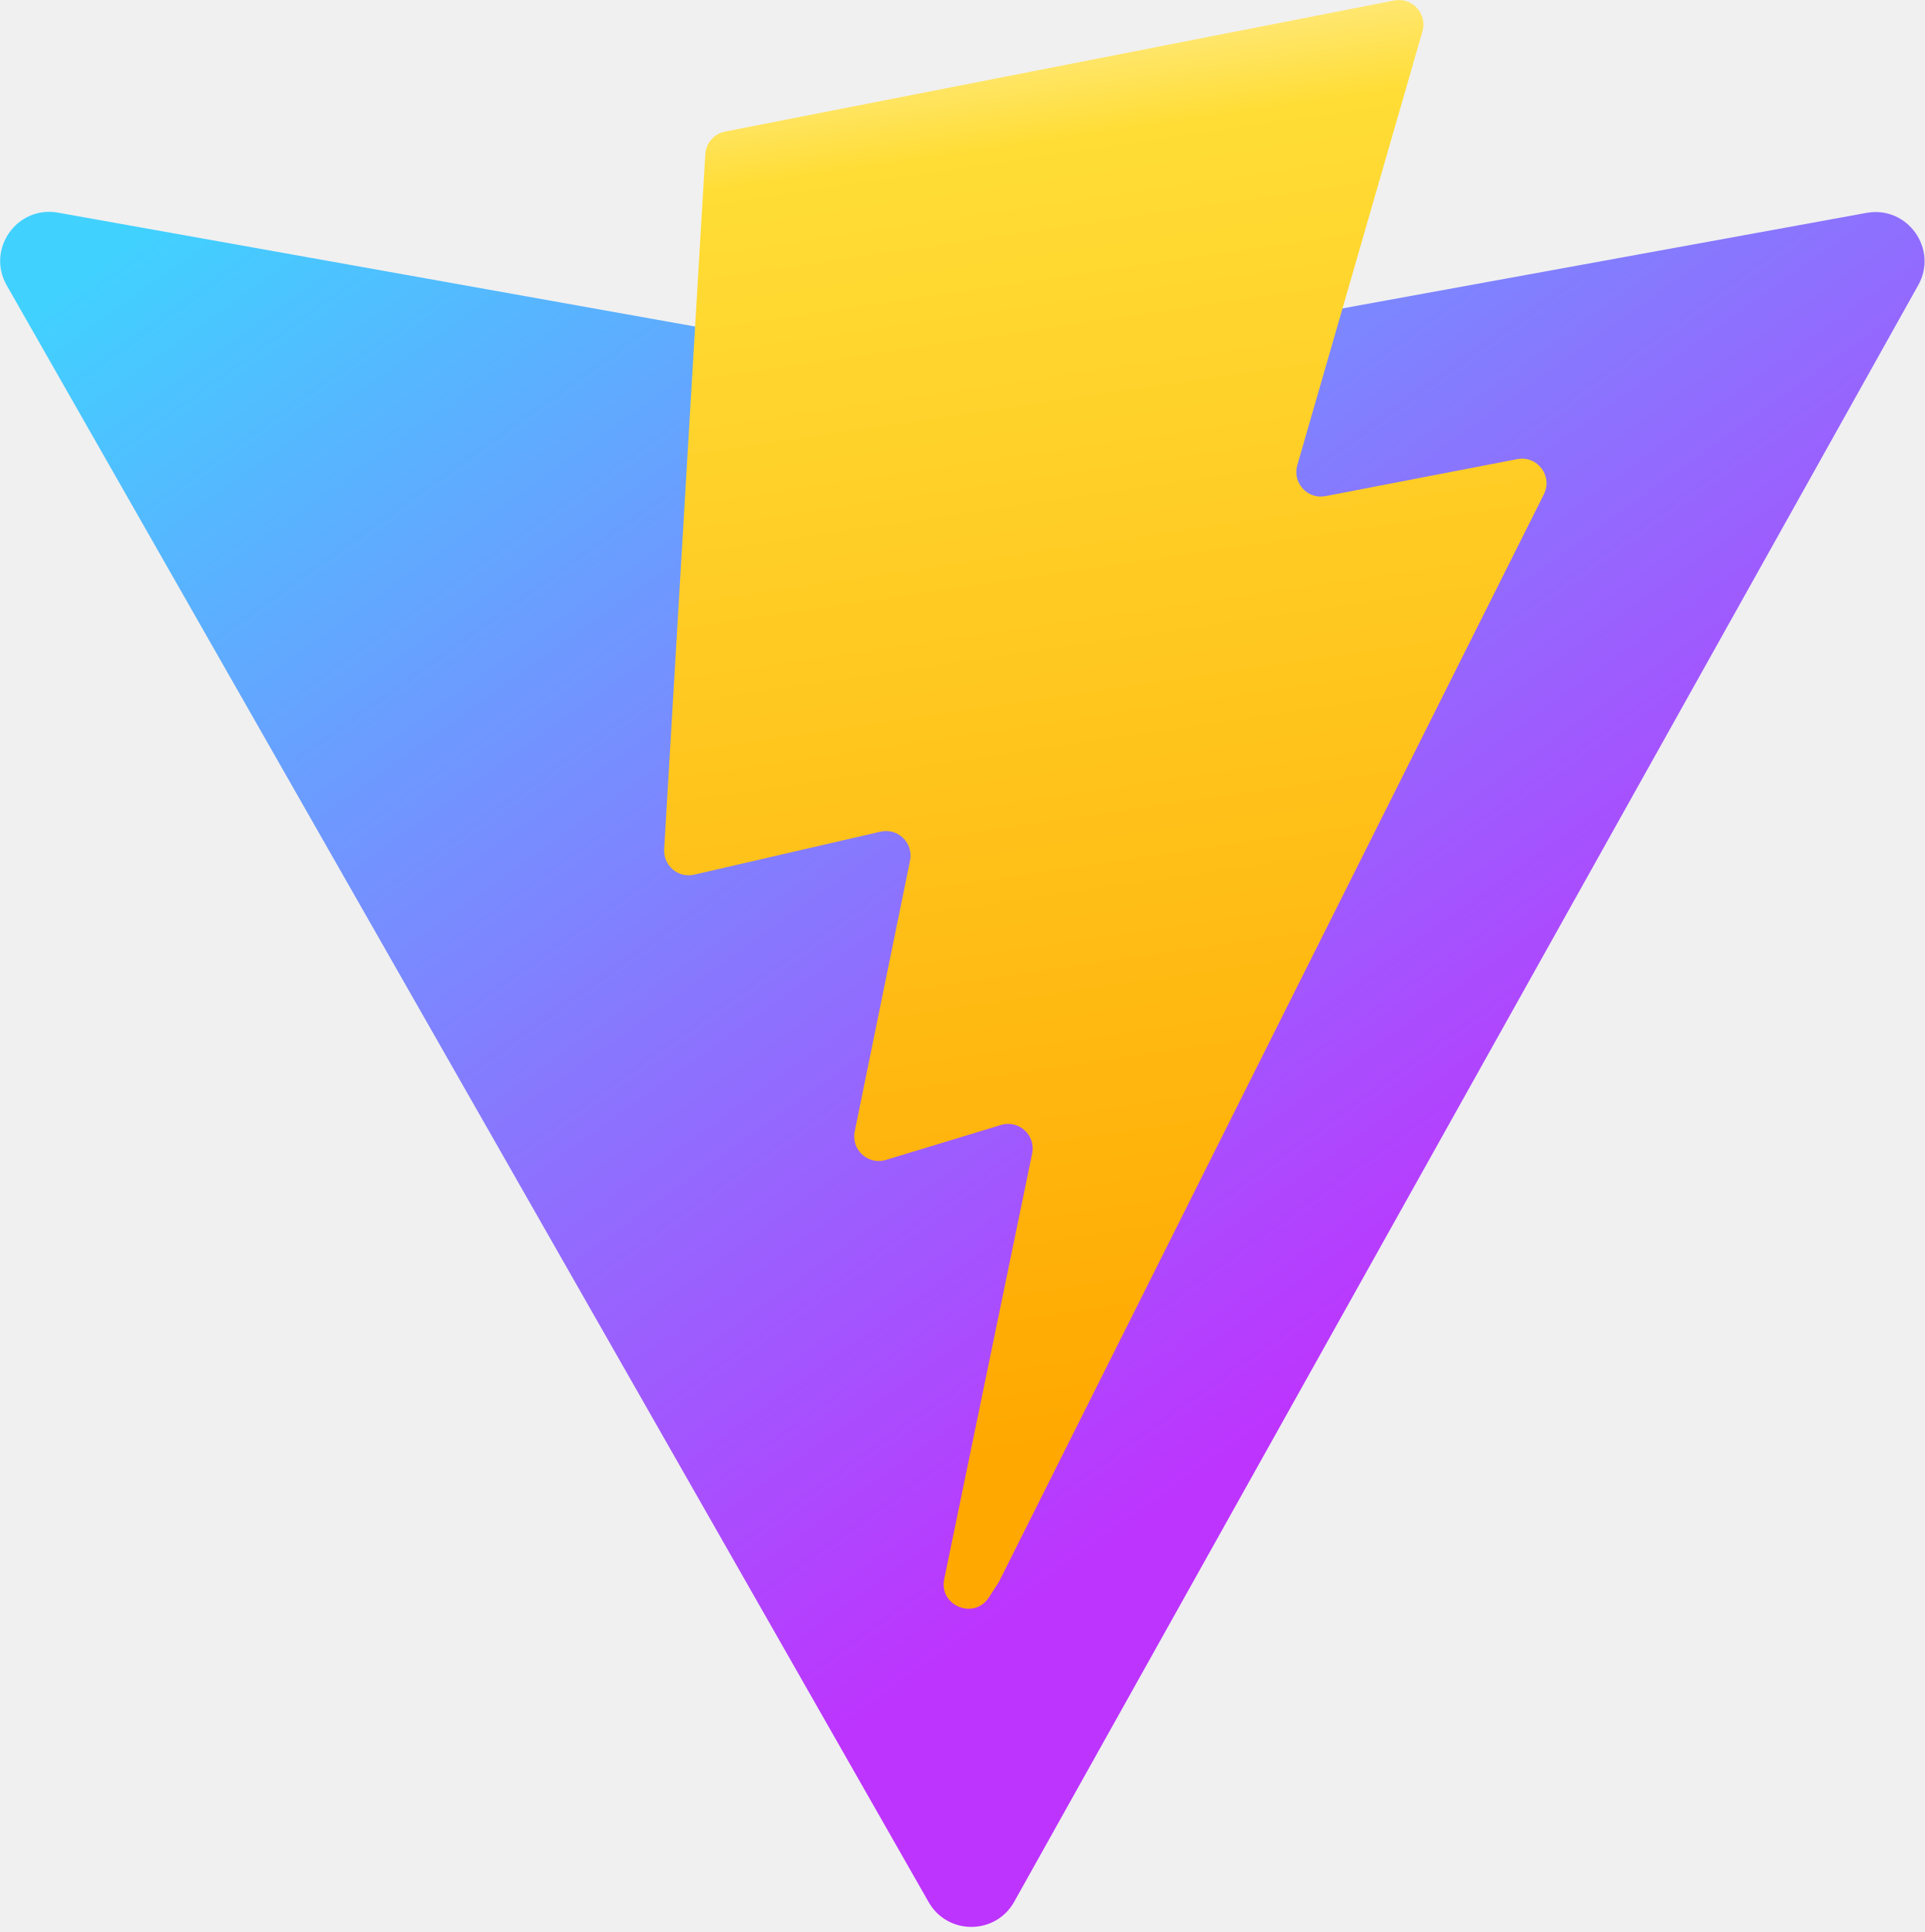
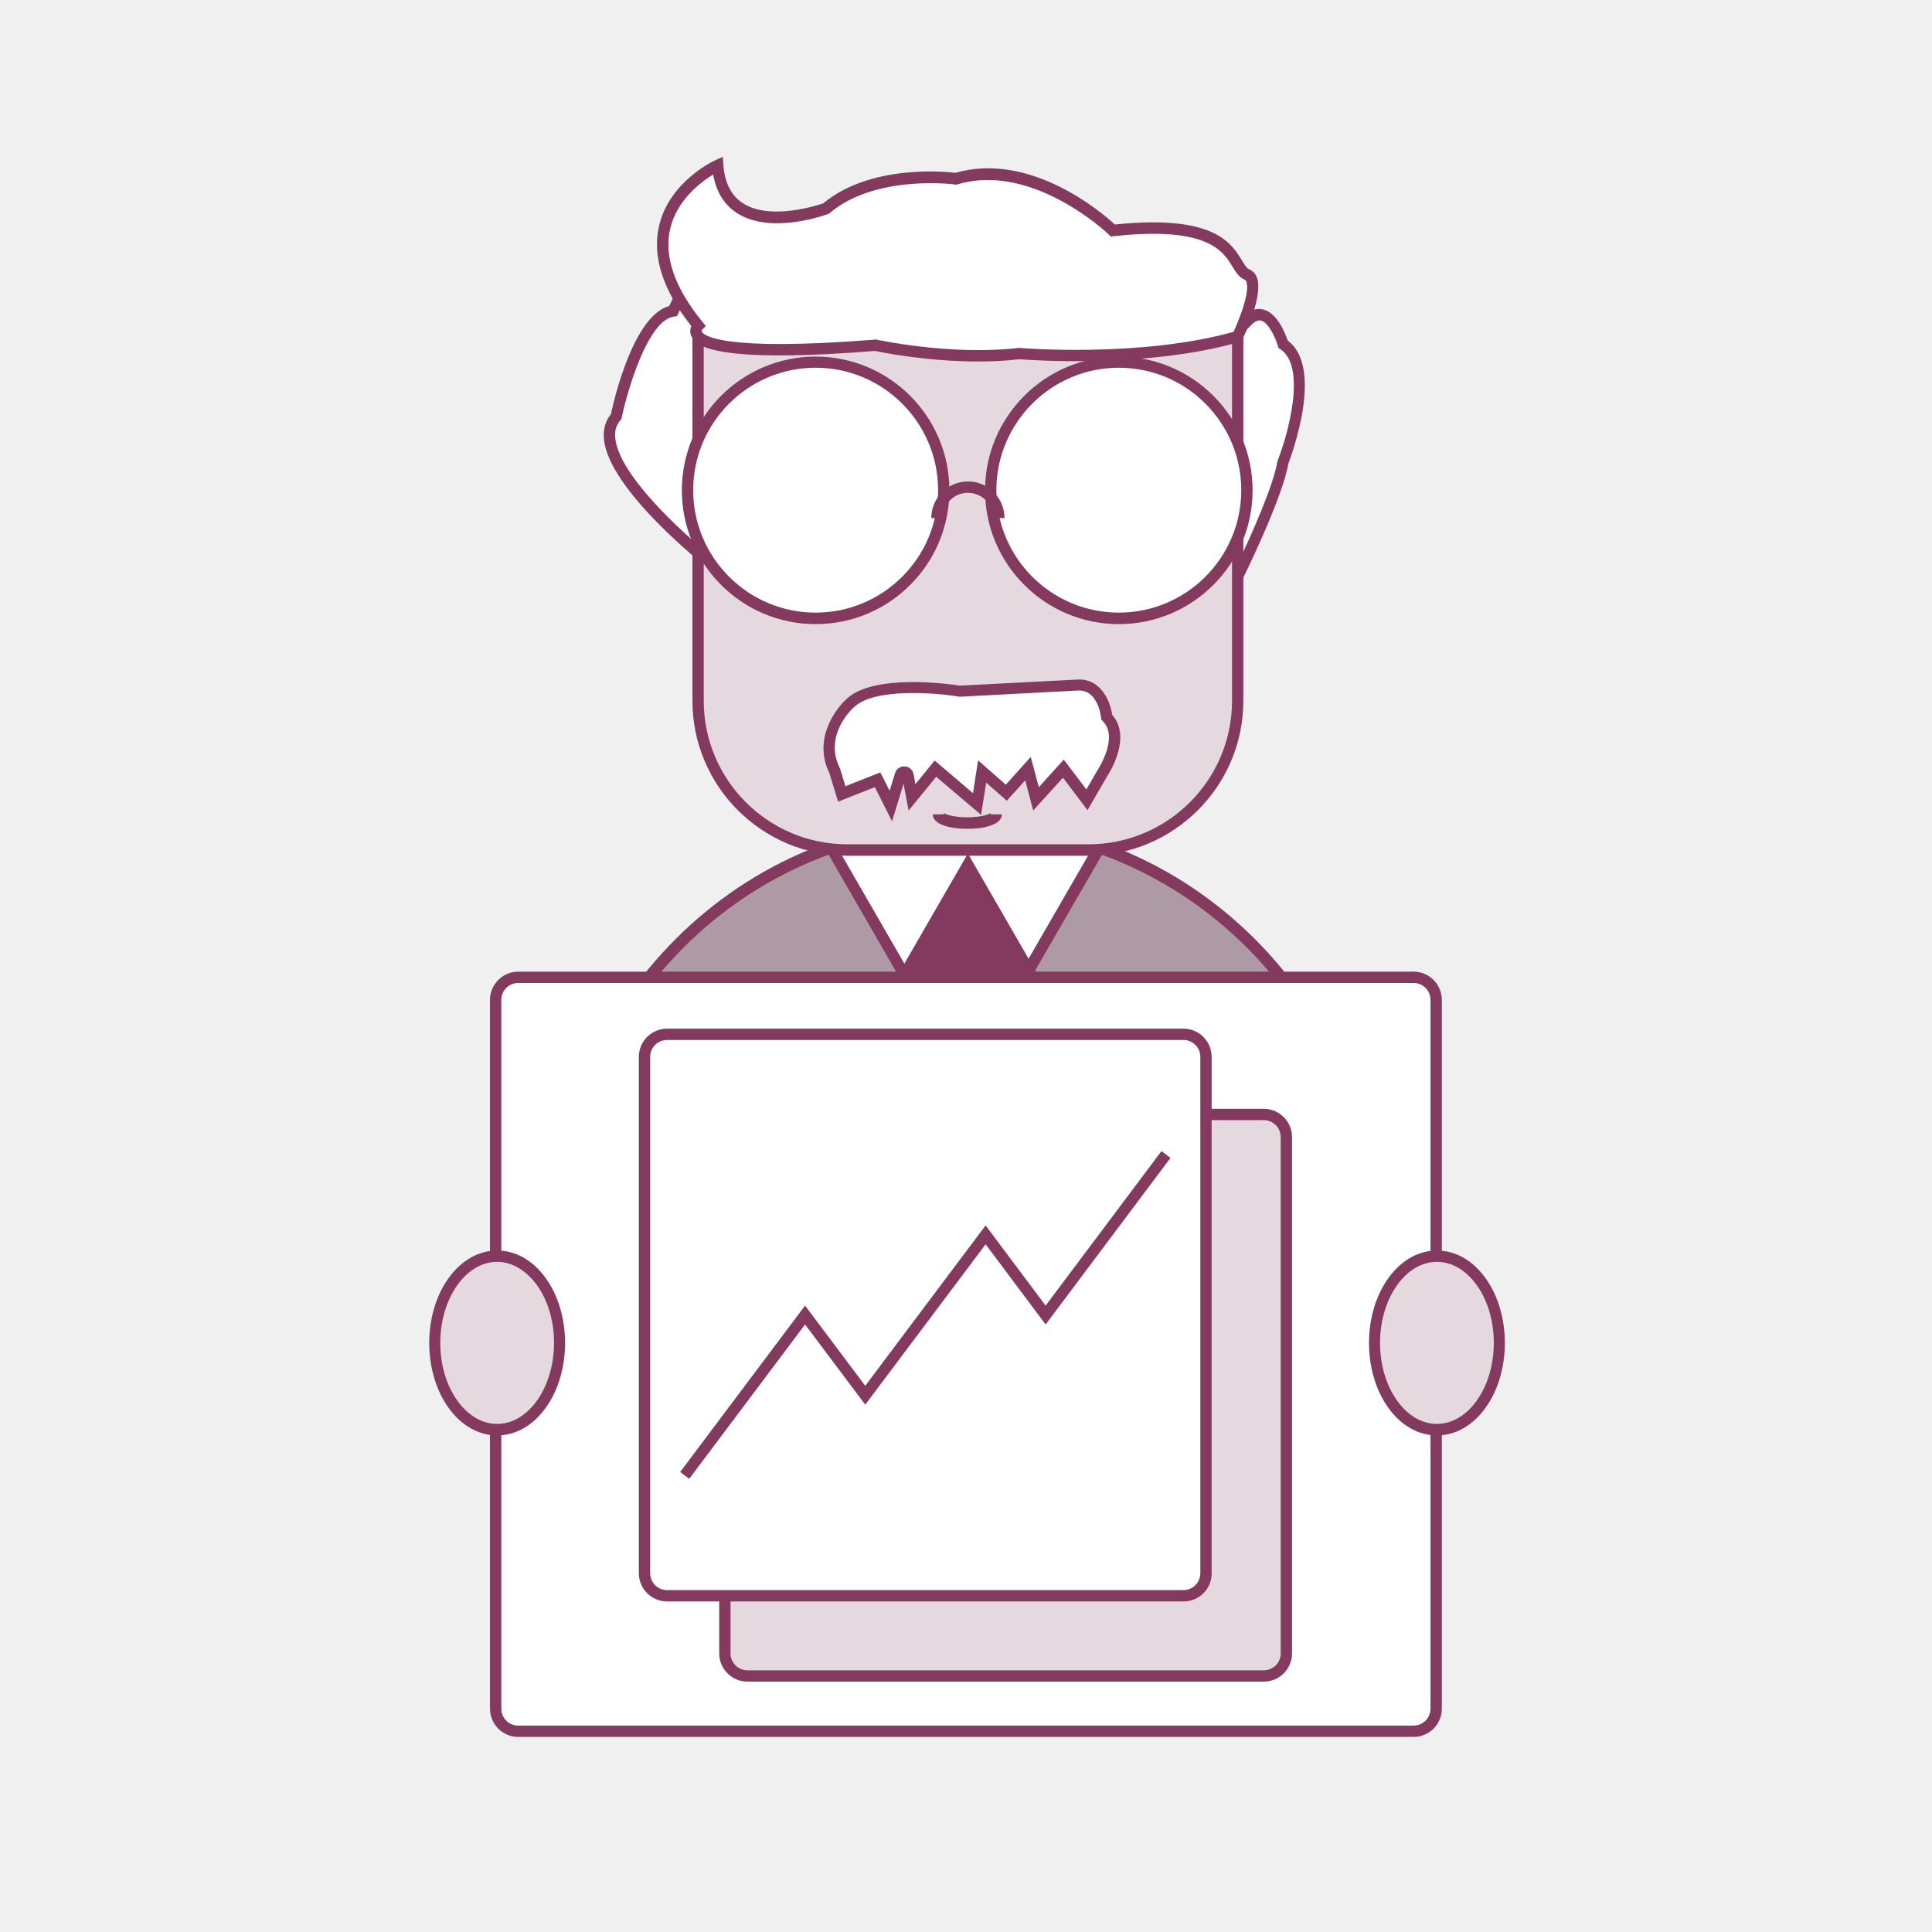
- <svg xmlns="http://www.w3.org/2000/svg" aria-hidden="true" role="img" class="iconify iconify--logos" width="31.88" height="32" preserveAspectRatio="xMidYMid meet" viewBox="0 0 256 257">
-   <defs>
-     <linearGradient id="IconifyId1813088fe1fbc01fb466" x1="-.828%" x2="57.636%" y1="7.652%" y2="78.411%">
-       <stop offset="0%" stop-color="#41D1FF" />
-       <stop offset="100%" stop-color="#BD34FE" />
-     </linearGradient>
-     <linearGradient id="IconifyId1813088fe1fbc01fb467" x1="43.376%" x2="50.316%" y1="2.242%" y2="89.03%">
-       <stop offset="0%" stop-color="#FFEA83" />
-       <stop offset="8.333%" stop-color="#FFDD35" />
-       <stop offset="100%" stop-color="#FFA800" />
-     </linearGradient>
-   </defs>
-   <path fill="url(#IconifyId1813088fe1fbc01fb466)" d="M255.153 37.938L134.897 252.976c-2.483 4.44-8.862 4.466-11.382.048L.875 37.958c-2.746-4.814 1.371-10.646 6.827-9.67l120.385 21.517a6.537 6.537 0 0 0 2.322-.004l117.867-21.483c5.438-.991 9.574 4.796 6.877 9.62Z" />
-   <path fill="url(#IconifyId1813088fe1fbc01fb467)" d="M185.432.063L96.44 17.501a3.268 3.268 0 0 0-2.634 3.014l-5.474 92.456a3.268 3.268 0 0 0 3.997 3.378l24.777-5.718c2.318-.535 4.413 1.507 3.936 3.838l-7.361 36.047c-.495 2.426 1.782 4.5 4.151 3.78l15.304-4.649c2.372-.72 4.652 1.36 4.15 3.788l-11.698 56.621c-.732 3.542 3.979 5.473 5.943 2.437l1.313-2.028l72.516-144.72c1.215-2.423-.88-5.186-3.54-4.672l-25.505 4.922c-2.396.462-4.435-1.77-3.759-4.114l16.646-57.705c.677-2.35-1.37-4.583-3.769-4.113Z" />
+ <svg xmlns="http://www.w3.org/2000/svg" width="800px" height="800px" viewBox="0 0 1024 1024" class="icon" version="1.1">
+   <path d="M655.1 307.6s21.9-44 25-62.7c0 0 19.6-49.7 0-62.4 0 0-7.5-25.5-20-11.4l-26.9 25.6 21.9 110.9z" fill="#FFFFFF" />
+   <path d="M653.8 316.8l-24-121.2 28-26.7c3.7-4.2 7.6-5.8 11.6-4.9 7.6 1.7 11.9 12.9 13.1 16.5 19.3 14.3 2.1 60.5 0.4 65.1-3.3 19-24.3 61.4-25.2 63.2l-3.9 8z m-17.4-119.1l19.9 100.5c6.4-13.5 18.6-40.5 20.8-53.8l0.1-0.3 0.1-0.3c5.2-13.2 15.5-49.5 1.2-58.8l-0.9-0.6-0.3-1.1c-1.2-4-4.9-12.5-9-13.4-1.7-0.4-3.7 0.7-5.9 3.2l-0.2 0.2-25.8 24.4z" fill="#843A5F" />
+   <path d="M377.1 298.8s-70.6-55.3-50.6-78c0 0 11.1-53.3 30.2-56l6.6-13.8 31.1 21.1-17.3 126.7z" fill="#FFFFFF" />
+   <path d="M379.4 304.4l-4.1-3.2c-2.2-1.7-52.7-41.6-55.2-68.5-0.5-5.1 0.8-9.6 3.7-13.2 1.7-8.1 12.1-52.3 30.9-57.3l7.5-15.6 35.5 24.1-18.3 133.7z m-14.8-148.9l-5.8 12.1-1.6 0.2c-13.9 1.9-24.7 39.4-27.7 53.6l-0.2 0.8-0.5 0.6c-2.2 2.5-3.1 5.5-2.7 9.3 1.9 20.2 36.7 50.9 48.8 61l16.3-119.5-26.6-18.1z" fill="#843A5F" />
+   <path d="M511.6 651.3m-214 0a214 214 0 1 0 428 0 214 214 0 1 0-428 0Z" fill="#AE9AA4" />
+   <path d="M511.6 868.3c-58 0-112.5-22.6-153.5-63.6s-63.6-95.5-63.6-153.5 22.6-112.5 63.6-153.5 95.5-63.6 153.5-63.6 112.5 22.6 153.5 63.6 63.6 95.5 63.6 153.5-22.6 112.5-63.6 153.5c-41.1 41-95.6 63.6-153.5 63.6z m0-428.1c-116.4 0-211 94.7-211 211 0 116.4 94.7 211 211 211s211-94.7 211-211-94.7-211-211-211z" fill="#843A5F" />
+   <path d="M511.6 572.5l-70.5-122H582z" fill="#FFFFFF" />
+   <path d="M511.6 578.5l-75.6-131h151.3l-75.7 131z m-65.3-125l65.2 113 65.2-113H446.3z" fill="#843A5F" />
+   <path d="M513 452.4l-43.4 75.2h86.8z" fill="#843A5F" />
+   <path d="M370 177.7v193.7c0 43.5 35.6 79.1 79.1 79.1h127.8c43.5 0 79.1-35.6 79.1-79.1V177.7" fill="#E6D8DF" />
+   <path d="M576.8 453.5H449.1c-45.3 0-82.1-36.8-82.1-82.1V177.7h6v193.7c0 42 34.1 76.1 76.1 76.1h127.8c42 0 76.1-34.1 76.1-76.1V177.7h6v193.7c0 45.3-36.9 82.1-82.2 82.1z" fill="#843A5F" />
+   <path d="M432.3 259.8m-67.9 0a67.9 67.9 0 1 0 135.8 0 67.9 67.9 0 1 0-135.8 0Z" fill="#FFFFFF" />
+   <path d="M432.3 330.8c-39.1 0-70.9-31.8-70.9-70.9s31.8-70.9 70.9-70.9c39.1 0 70.9 31.8 70.9 70.9s-31.7 70.9-70.9 70.9z m0-135.9c-35.8 0-64.9 29.1-64.9 64.9s29.1 64.9 64.9 64.9 64.9-29.1 64.9-64.9-29.1-64.9-64.9-64.9z" fill="#843A5F" />
+   <path d="M593 259.8m-67.9 0a67.9 67.9 0 1 0 135.8 0 67.9 67.9 0 1 0-135.8 0Z" fill="#FFFFFF" />
+   <path d="M593 330.8c-39.1 0-70.9-31.8-70.9-70.9S553.9 189 593 189c39.1 0 70.9 31.8 70.9 70.9s-31.8 70.9-70.9 70.9z m0-135.9c-35.8 0-64.9 29.1-64.9 64.9s29.1 64.9 64.9 64.9 64.9-29.1 64.9-64.9-29.1-64.9-64.9-64.9z" fill="#843A5F" />
+   <path d="M532.4 274.6h-6c0-7.4-6-13.4-13.4-13.4s-13.4 6-13.4 13.4h-6c0-10.7 8.7-19.4 19.4-19.4 10.7-0.1 19.4 8.7 19.4 19.4zM512.7 439.3c-8.4 0-18.3-2-18.3-7.7h6c0-0.4-0.2-0.7-0.2-0.8 0.7 0.8 5.3 2.4 12.5 2.4s11.8-1.6 12.5-2.4c-0.1 0.1-0.2 0.3-0.2 0.8h6c0 5.7-9.8 7.7-18.3 7.7z" fill="#843A5F" />
+   <path d="M380.4 87.7s-58.1 26.6-10.4 84.9c0 0-18.8 19.4 94 10.4 0 0 39.6 8.7 76.3 4.5 0 0 64.6 5.6 115.7-9 0 0 14.2-29.2 5-32.9-9.2-3.7-3.1-30.8-71-23.3 0 0-41.1-40-83.2-27.4 0 0-43.2-6-68.8 15.8-0.2-0.2-54.3 19.9-57.6-23z" fill="#FFFFFF" />
+   <path d="M518.5 191.6c-27.2 0-51-4.8-54.7-5.6-33.7 2.7-59 3.1-75.3 1.2-12.9-1.5-19.9-4.3-22-8.9-1-2-0.7-4-0.1-5.5-15.1-19-20.8-36.8-17.1-53 5.4-23.5 28.9-34.5 29.9-34.9l3.9-1.8 0.3 4.3c0.7 9.6 4.3 16.5 10.5 20.4 14.3 9.1 38.7 1.2 42.4 0 24.9-20.7 64.4-16.9 70.1-16.2 39.8-11.4 77.7 21.1 84.5 27.4 52.6-5.5 61.8 9.9 67.4 19.1 1.4 2.3 2.5 4.1 3.7 4.6 1.9 0.8 3.4 2.3 4.2 4.4 3.5 9.2-6.4 30.2-7.6 32.6l-0.6 1.2-1.3 0.4c-49.2 14.1-111.5 9.5-116.5 9.1-7.2 0.9-14.6 1.2-21.7 1.2z m-54.3-11.7l0.4 0.1c0.4 0.1 39.5 8.6 75.3 4.4h0.6c0.6 0.1 63.6 5.3 113.3-8.5 3.8-8.2 8.7-21.7 6.8-26.6-0.3-0.7-0.6-0.9-0.8-1-3.1-1.3-4.8-4.1-6.6-7-4.9-8.1-13-21.6-63-16.1l-1.4 0.2-1-1c-0.4-0.4-40.4-38.6-80.3-26.7l-0.6 0.2-0.6-0.1c-0.4-0.1-42.2-5.5-66.5 15.1l-0.4 0.3-0.5 0.2c-1.2 0.5-30.2 11.1-48.2-0.4-6.8-4.4-11.1-11.2-12.7-20.5-6.4 3.9-19.3 13.5-22.8 28.8-3.4 14.7 2.4 31.3 17.2 49.4l1.7 2.1-1.9 1.9c-0.1 0.1-0.5 0.6-0.2 1.1 0.9 1.8 9.7 10.7 91.8 4.2l0.4-0.1z" fill="#843A5F" />
+   <path d="M749.2 917.6H274.7c-6.6 0-12-5.4-12-12V530c0-6.6 5.4-12 12-12h474.5c6.6 0 12 5.4 12 12v375.6c0 6.6-5.4 12-12 12z" fill="#FFFFFF" />
+   <path d="M749.2 920.6H274.7c-8.3 0-15-6.7-15-15V530c0-8.3 6.7-15 15-15h474.5c8.3 0 15 6.7 15 15v375.6c0 8.3-6.7 15-15 15zM274.7 521c-5 0-9 4-9 9v375.6c0 5 4 9 9 9h474.5c5 0 9-4 9-9V530c0-5-4-9-9-9H274.7z" fill="#843A5F" />
+   <path d="M286.9 744.4c-12.9 18-33.9 18-46.8 0s-12.9-47.1 0-65c12.9-18 33.9-18 46.8 0 12.9 17.9 12.9 47 0 65z" fill="#E6D8DF" />
+   <path d="M263.5 760.8c-9.8 0-19-5.2-25.8-14.7-13.6-18.9-13.6-49.7 0-68.6 6.8-9.5 16-14.7 25.8-14.7s19 5.2 25.8 14.7c13.6 18.9 13.6 49.7 0 68.6-6.8 9.5-16 14.7-25.8 14.7z m0-92c-7.8 0-15.3 4.3-21 12.2-12.2 17-12.2 44.6 0 61.5 5.7 7.9 13.1 12.2 21 12.2 7.8 0 15.3-4.3 21-12.2 12.2-17 12.2-44.6 0-61.5-5.8-7.8-13.2-12.2-21-12.2z" fill="#843A5F" />
+   <path d="M785 744.4c-12.9 18-33.9 18-46.8 0s-12.9-47.1 0-65c12.9-18 33.9-18 46.8 0 12.9 17.9 12.9 47 0 65z" fill="#E6D8DF" />
+   <path d="M761.6 760.8c-9.8 0-19-5.2-25.8-14.7-13.6-18.9-13.6-49.7 0-68.6 6.8-9.5 16-14.7 25.8-14.7s19 5.2 25.8 14.7c13.6 18.9 13.6 49.7 0 68.6-6.8 9.5-16 14.7-25.8 14.7z m0-92c-7.8 0-15.3 4.3-21 12.2-12.2 17-12.2 44.6 0 61.5 5.7 7.9 13.1 12.2 21 12.2 7.8 0 15.3-4.3 21-12.2 12.2-17 12.2-44.6 0-61.5-5.7-7.8-13.1-12.2-21-12.2z" fill="#843A5F" />
+   <path d="M508.5 366.4s-44.6-7.4-58.4 6.8c0 0-17.5 15.7-7.8 35.5l3.8 12.3 19-7.5 7 13.9 5.1-16.5c0.6-2 3.6-1.9 4 0.2l2.2 11.6 12.4-15.3 22.1 18.8 2.7-17.3 12.8 11.3 11.5-12.8 4.3 16 14.5-16 12.5 16.5 8.3-14.3s12.8-19 2.3-29.5c0 0-1.8-18-15.8-17l-62.5 3.3z" fill="#FFFFFF" />
+   <path d="M472.8 435.3l-9.1-18.1-19.5 7.7-4.6-15.1c-10-20.6 7-37.3 8.4-38.7 14.2-14.6 56.2-8.4 60.7-7.7l62-3.2c12.7-0.9 17.7 11.3 18.8 18.7 10.5 11.9-1.5 30.8-2.6 32.4l-10.5 18.1-13-17.2-15.8 17.4-4.2-16-9.8 10.8-10.9-9.6-2.7 17.1-23.8-20.2-14.6 17.9-2.7-14.2-6.1 19.9z m22.6-32.2l20.3 17.3 2.7-17.4 14.7 12.9 13.2-14.7 4.3 16 13.2-14.6 12 15.8 6.1-10.5c0.1-0.2 11.2-17.1 2.6-25.7l-0.8-0.8-0.1-1.1c-0.1-0.6-1.7-15.1-12.5-14.3l-62.7 3.3-0.3-0.1c-12-2-45.4-4.8-55.7 5.9l-0.2 0.1c-0.6 0.6-15.7 14.5-7.1 31.9l0.2 0.5 2.8 9.1 18.5-7.3 4.9 9.7 2.9-9.3c0.7-2.3 2.7-3.7 5.1-3.6 2.4 0.1 4.2 1.8 4.7 4.1l1 5.3 10.2-12.5z" fill="#843A5F" />
+   <path d="M669.8 888.3H396.2c-6.6 0-12-5.4-12-12V602.7c0-6.6 5.4-12 12-12h273.6c6.6 0 12 5.4 12 12v273.6c0 6.6-5.4 12-12 12z" fill="#E6D8DF" />
+   <path d="M669.8 891.3H396.2c-8.3 0-15-6.7-15-15V602.7c0-8.3 6.7-15 15-15h273.6c8.3 0 15 6.7 15 15v273.6c0 8.3-6.7 15-15 15zM396.2 593.7c-5 0-9 4-9 9v273.6c0 5 4 9 9 9h273.6c5 0 9-4 9-9V602.7c0-5-4-9-9-9H396.2z" fill="#843A5F" />
+   <path d="M627.3 845.8H353.6c-6.6 0-12-5.4-12-12V560.2c0-6.6 5.4-12 12-12h273.6c6.6 0 12 5.4 12 12v273.6c0.1 6.6-5.3 12-11.9 12z" fill="#FFFFFF" />
+   <path d="M627.3 848.8H353.6c-8.3 0-15-6.7-15-15V560.2c0-8.3 6.7-15 15-15h273.6c8.3 0 15 6.7 15 15v273.6c0.1 8.3-6.6 15-14.9 15zM353.6 551.2c-5 0-9 4-9 9v273.6c0 5 4 9 9 9h273.6c5 0 9-4 9-9V560.2c0-5-4-9-9-9H353.6z" fill="#843A5F" />
+   <path d="M365.3 783.8l-4.8-3.6 66.2-88.2 31.9 42.5 63.8-85 31.8 42.5 61.4-81.9 4.8 3.6-66.2 88.3-31.8-42.5-63.8 85-31.9-42.5z" fill="#843A5F" />
</svg>
